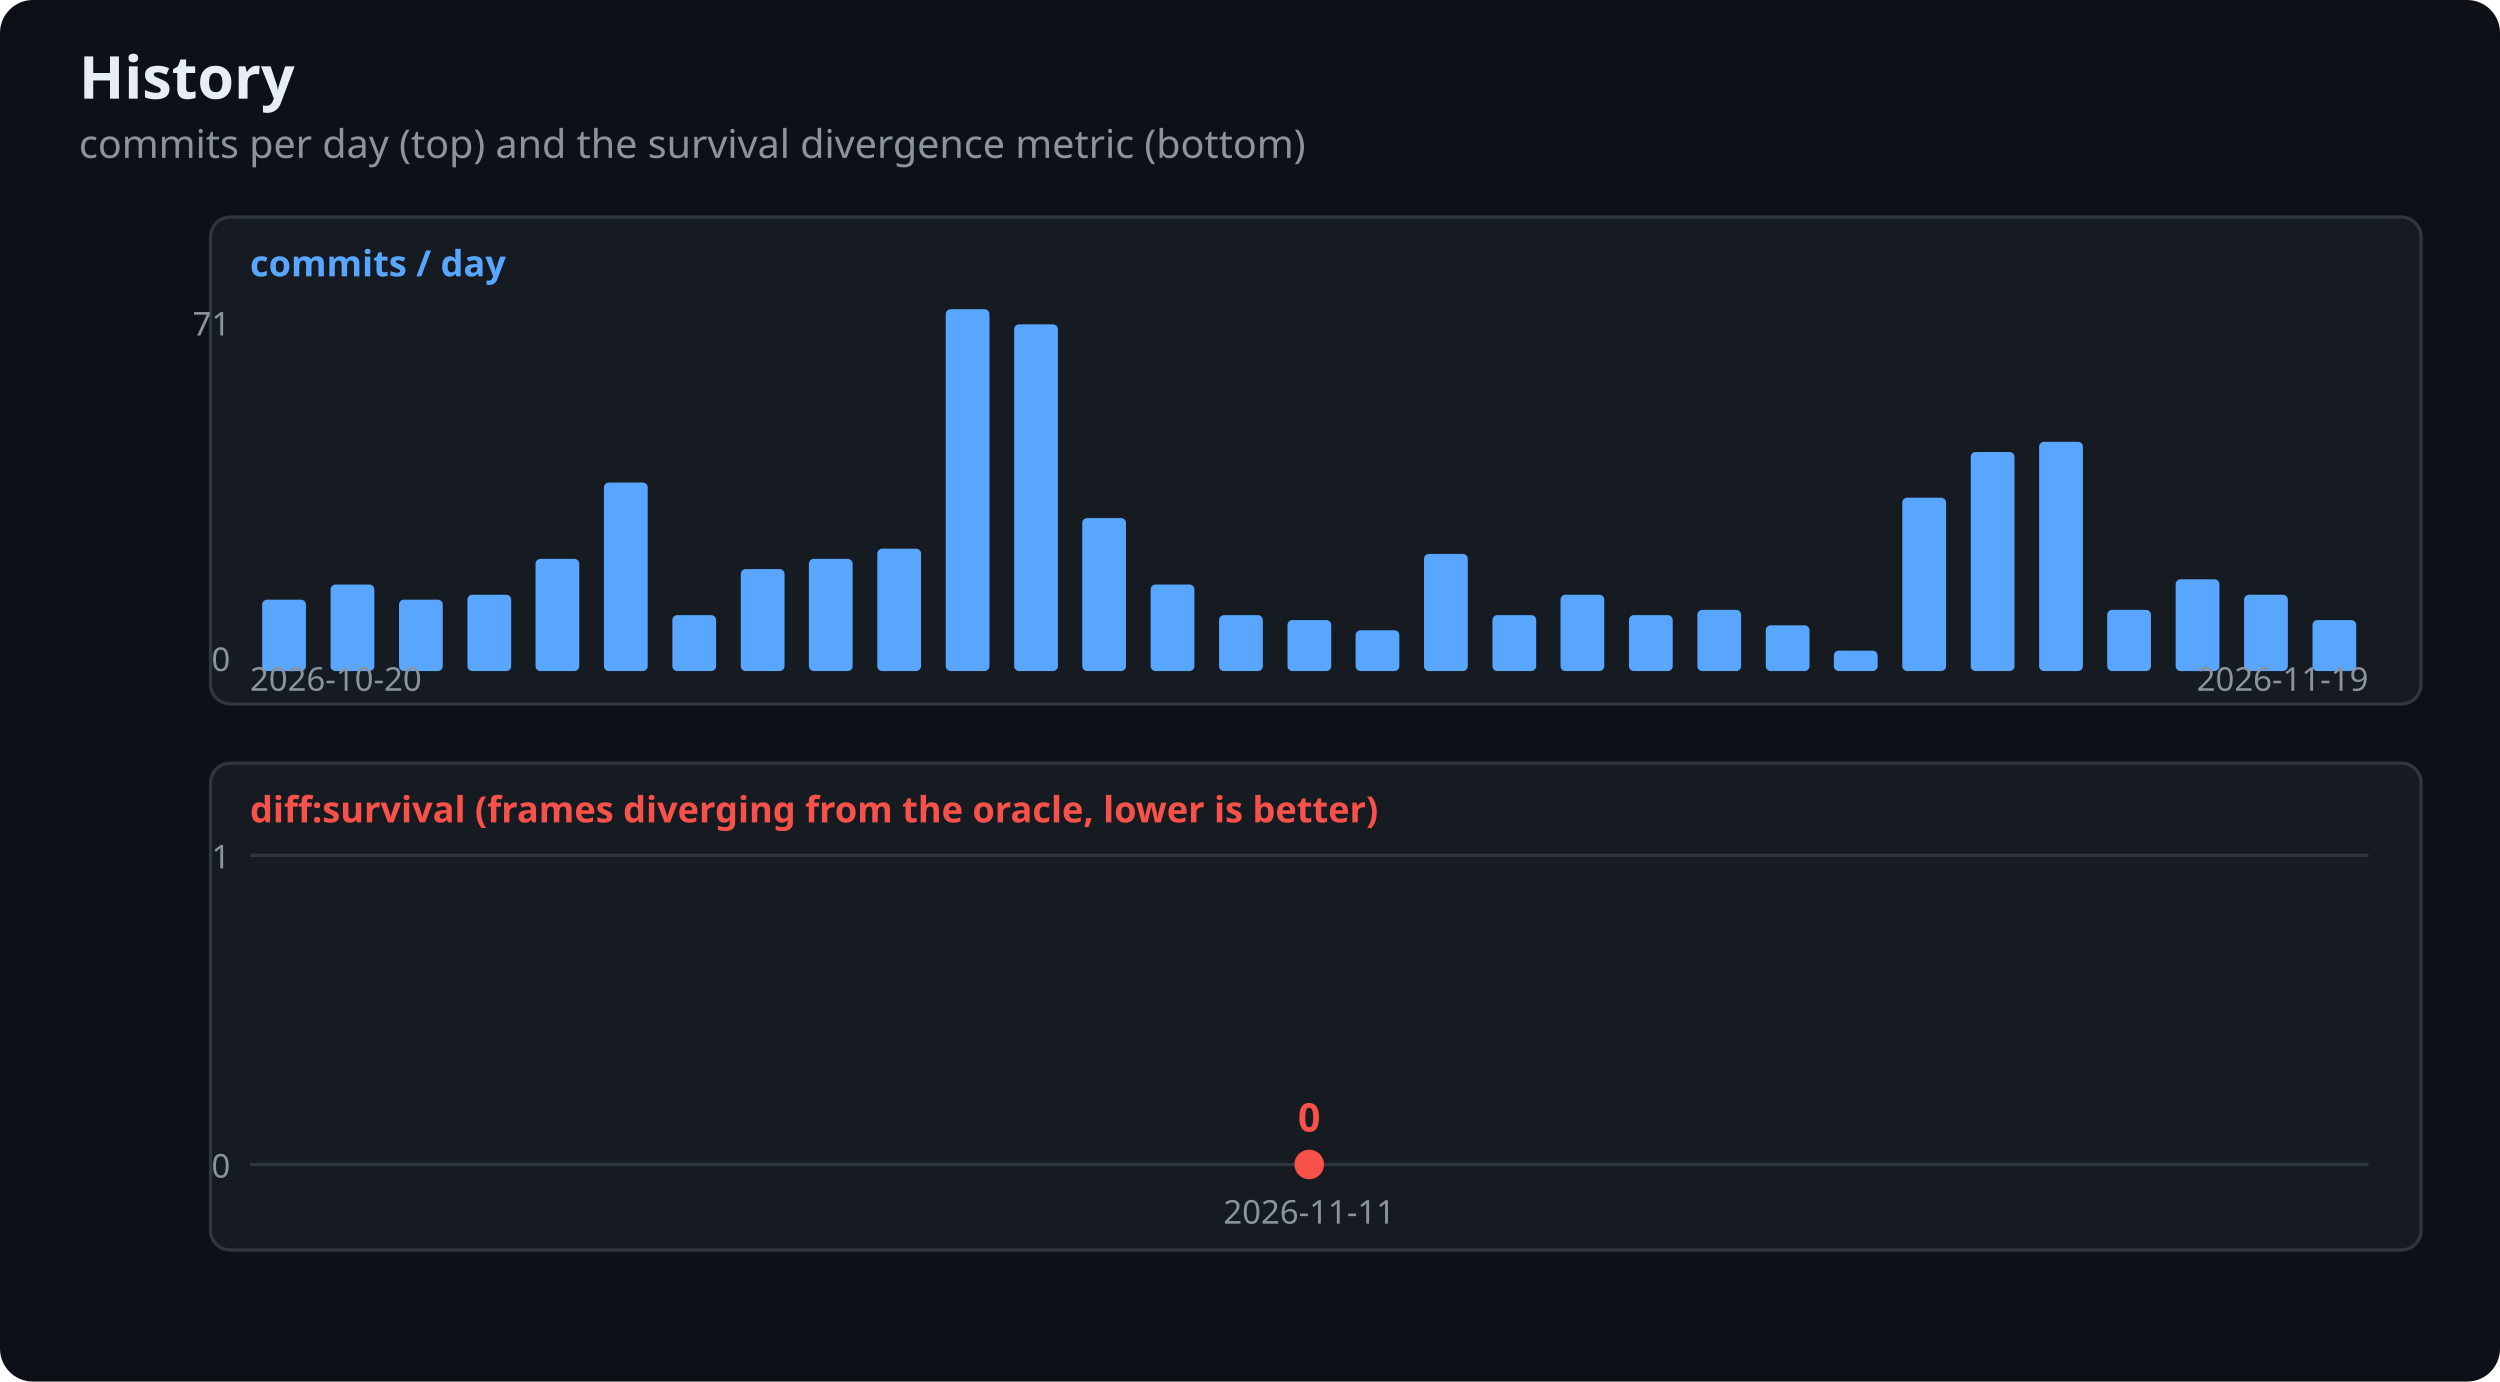
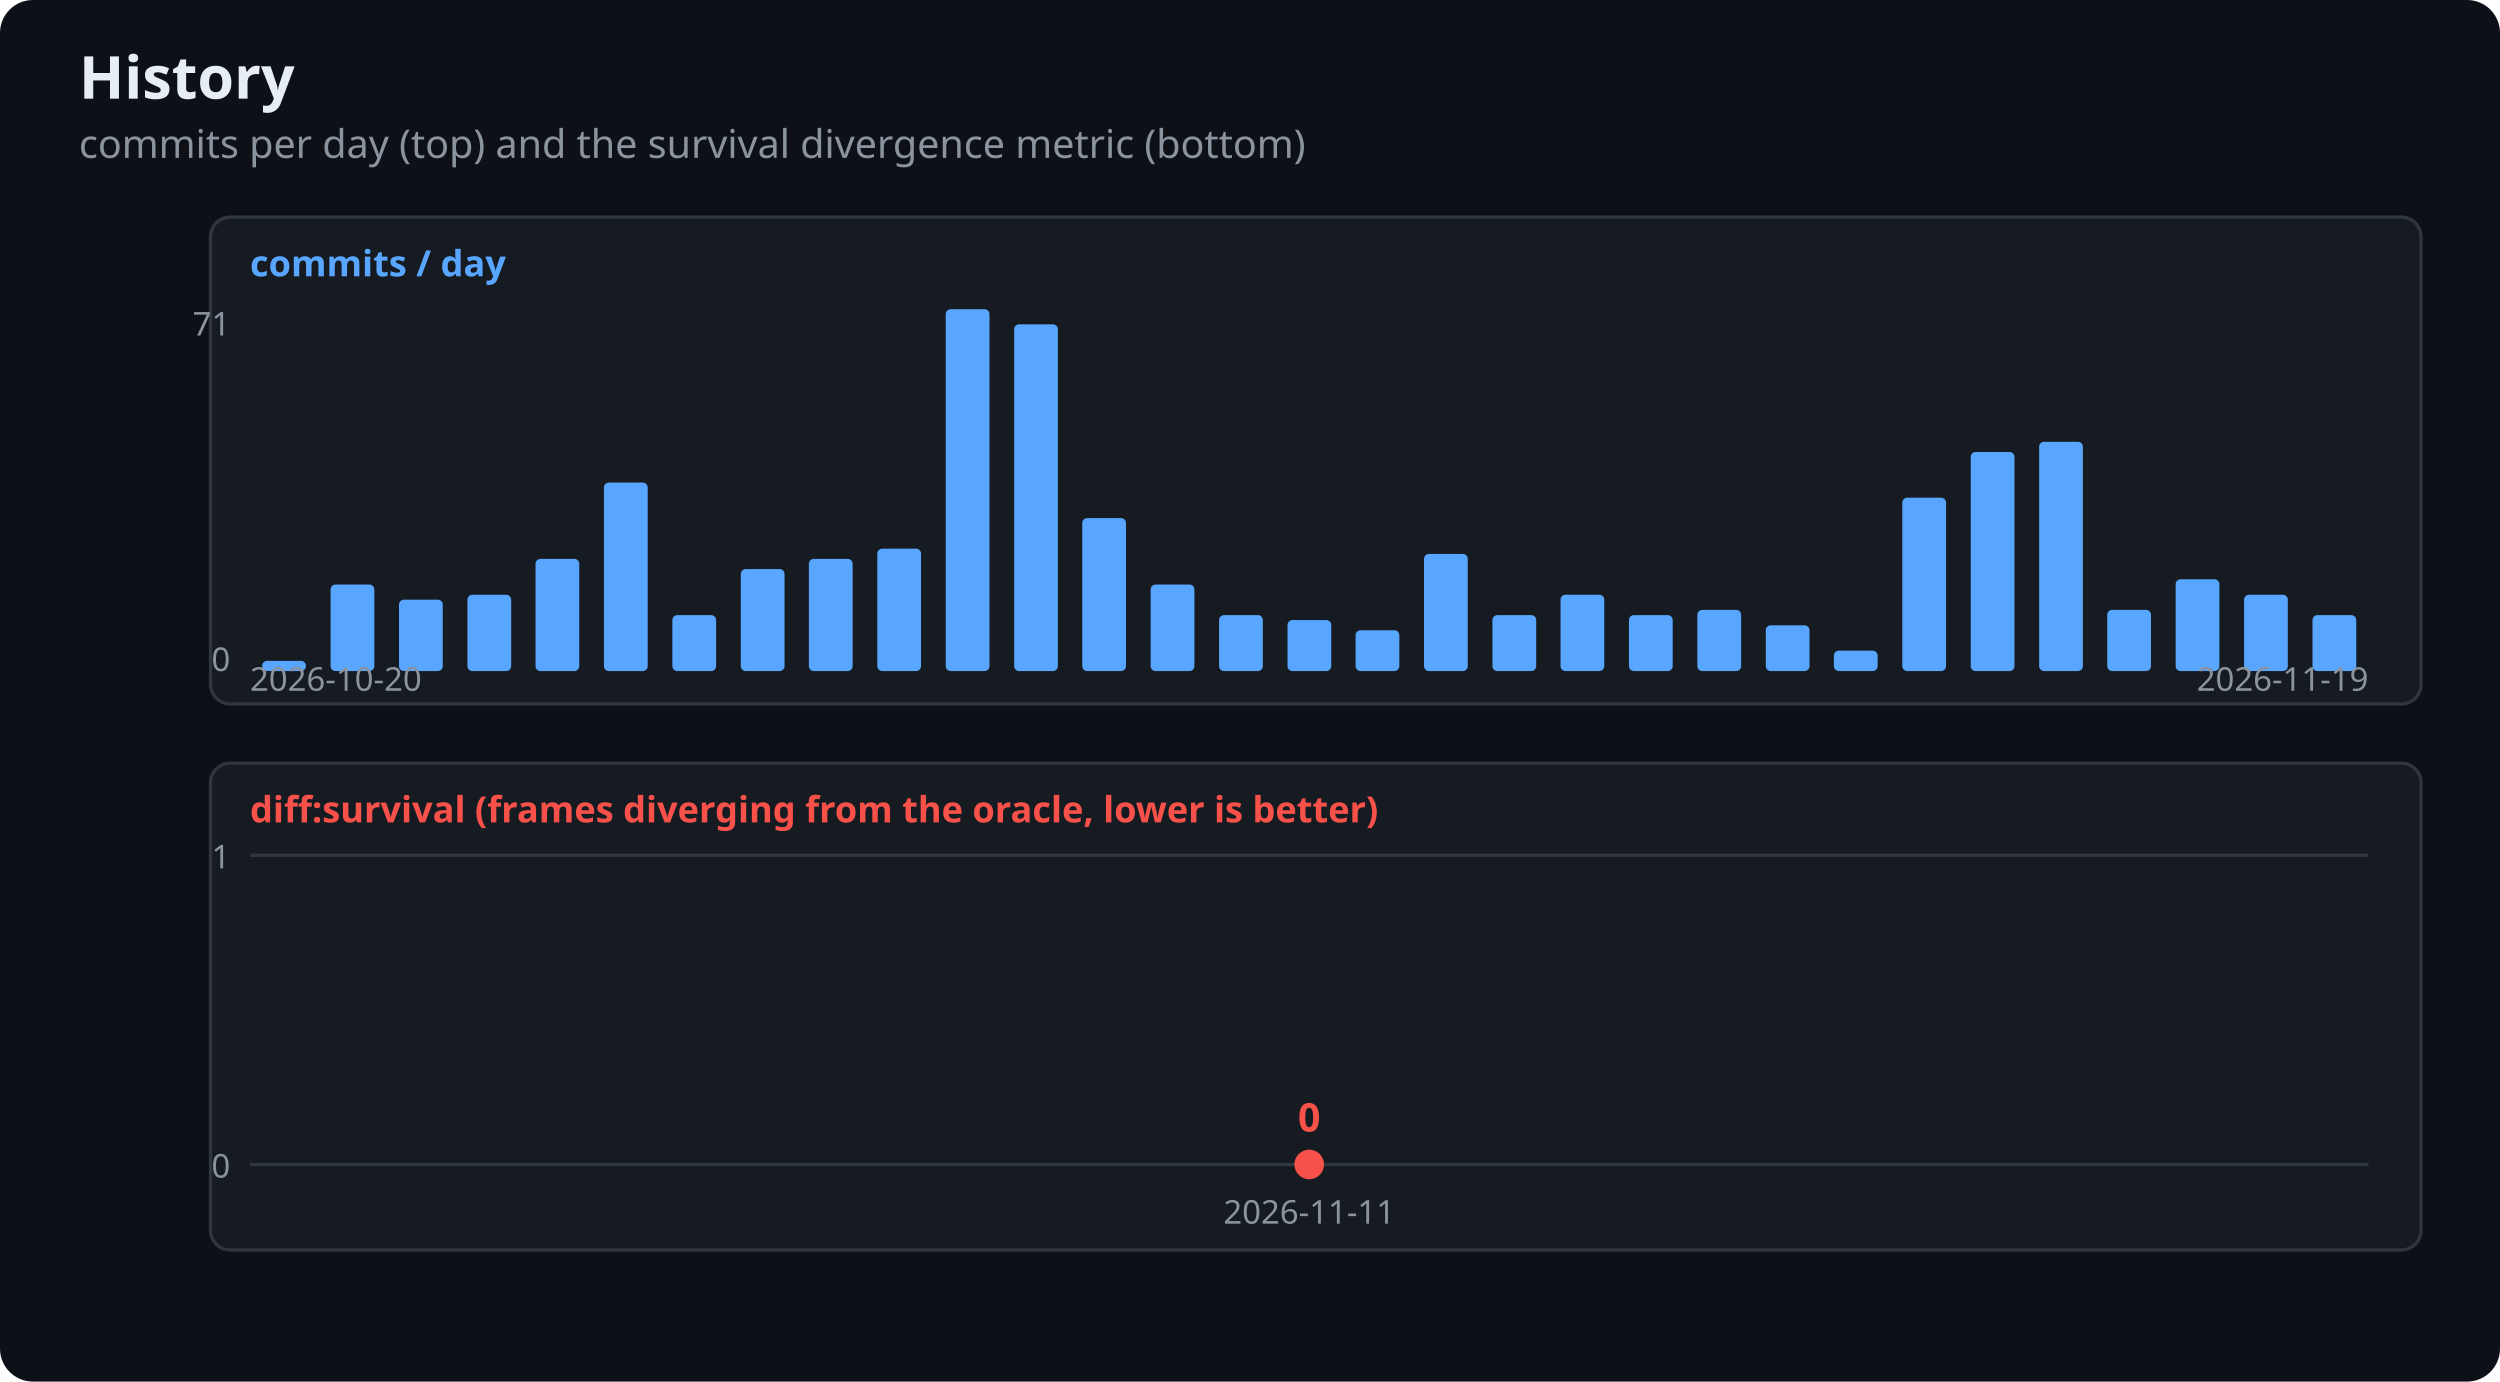
<svg xmlns="http://www.w3.org/2000/svg" width="760" height="420" viewBox="0 0 760 420" font-family="Segoe UI,Ubuntu,sans-serif">
  <rect width="760" height="420" rx="10" fill="#0d1117" />
  <text x="24" y="30" fill="#e6edf3" font-size="18" font-weight="600">History</text>
  <text x="24" y="48" fill="#8b949e" font-size="12">commits per day (top) and the survival divergence metric (bottom)</text>
  <rect x="64" y="66" width="672" height="148" fill="#161b22" stroke="#30363d" rx="6" />
  <text x="76" y="84" fill="#58a6ff" font-size="11" font-weight="600">commits / day</text>
-   <rect x="79.7" y="182.3" width="13.3" height="21.7" fill="#58a6ff" rx="1.5" />
+   <rect x="79.7" y="200.9" width="13.3" height="3.1" fill="#58a6ff" rx="1.5" />
  <rect x="100.5" y="177.7" width="13.3" height="26.3" fill="#58a6ff" rx="1.5" />
  <rect x="121.3" y="182.3" width="13.3" height="21.7" fill="#58a6ff" rx="1.5" />
  <rect x="142.1" y="180.8" width="13.3" height="23.2" fill="#58a6ff" rx="1.5" />
  <rect x="162.8" y="169.9" width="13.3" height="34.1" fill="#58a6ff" rx="1.5" />
  <rect x="183.6" y="146.7" width="13.3" height="57.3" fill="#58a6ff" rx="1.5" />
  <rect x="204.4" y="187.0" width="13.3" height="17.0" fill="#58a6ff" rx="1.5" />
  <rect x="225.2" y="173.0" width="13.3" height="31.0" fill="#58a6ff" rx="1.5" />
  <rect x="245.9" y="169.9" width="13.3" height="34.1" fill="#58a6ff" rx="1.5" />
  <rect x="266.7" y="166.8" width="13.3" height="37.2" fill="#58a6ff" rx="1.5" />
  <rect x="287.5" y="94.0" width="13.3" height="110.0" fill="#58a6ff" rx="1.5" />
  <rect x="308.3" y="98.6" width="13.3" height="105.4" fill="#58a6ff" rx="1.5" />
  <rect x="329.0" y="157.5" width="13.3" height="46.5" fill="#58a6ff" rx="1.5" />
  <rect x="349.8" y="177.7" width="13.3" height="26.3" fill="#58a6ff" rx="1.5" />
  <rect x="370.6" y="187.0" width="13.3" height="17.0" fill="#58a6ff" rx="1.5" />
  <rect x="391.4" y="188.5" width="13.3" height="15.5" fill="#58a6ff" rx="1.5" />
  <rect x="412.1" y="191.6" width="13.3" height="12.4" fill="#58a6ff" rx="1.5" />
  <rect x="432.9" y="168.4" width="13.3" height="35.6" fill="#58a6ff" rx="1.5" />
  <rect x="453.7" y="187.0" width="13.3" height="17.0" fill="#58a6ff" rx="1.5" />
  <rect x="474.4" y="180.8" width="13.3" height="23.2" fill="#58a6ff" rx="1.5" />
  <rect x="495.2" y="187.0" width="13.3" height="17.0" fill="#58a6ff" rx="1.5" />
  <rect x="516.0" y="185.4" width="13.3" height="18.6" fill="#58a6ff" rx="1.5" />
  <rect x="536.8" y="190.1" width="13.3" height="13.9" fill="#58a6ff" rx="1.5" />
  <rect x="557.5" y="197.8" width="13.3" height="6.2" fill="#58a6ff" rx="1.5" />
  <rect x="578.3" y="151.3" width="13.3" height="52.7" fill="#58a6ff" rx="1.5" />
  <rect x="599.1" y="137.4" width="13.3" height="66.6" fill="#58a6ff" rx="1.5" />
  <rect x="619.9" y="134.3" width="13.3" height="69.7" fill="#58a6ff" rx="1.5" />
  <rect x="640.6" y="185.4" width="13.3" height="18.6" fill="#58a6ff" rx="1.5" />
  <rect x="661.4" y="176.1" width="13.3" height="27.9" fill="#58a6ff" rx="1.5" />
  <rect x="682.2" y="180.8" width="13.3" height="23.2" fill="#58a6ff" rx="1.5" />
-   <rect x="703.0" y="188.5" width="13.3" height="15.5" fill="#58a6ff" rx="1.5" />
+   <rect x="703.0" y="187.0" width="13.3" height="17.0" fill="#58a6ff" rx="1.5" />
  <text x="70" y="102" fill="#8b949e" font-size="10" text-anchor="end">71</text>
  <text x="70" y="204" fill="#8b949e" font-size="10" text-anchor="end">0</text>
  <text x="76" y="210" fill="#8b949e" font-size="10">2026-10-20</text>
  <text x="720" y="210" fill="#8b949e" font-size="10" text-anchor="end">2026-11-19</text>
  <rect x="64" y="232" width="672" height="148" fill="#161b22" stroke="#30363d" rx="6" />
  <text x="76" y="250" fill="#f85149" font-size="11" font-weight="600">diff:survival (frames diverging from the oracle, lower is better)</text>
  <line x1="76" y1="354.0" x2="720" y2="354.0" stroke="#30363d" stroke-width="1" />
  <text x="70" y="358.0" fill="#8b949e" font-size="10" text-anchor="end">0</text>
  <line x1="76" y1="260.0" x2="720" y2="260.0" stroke="#30363d" stroke-width="1" />
  <text x="70" y="264.0" fill="#8b949e" font-size="10" text-anchor="end">1</text>
  <circle cx="398.0" cy="354.0" r="4.5" fill="#f85149" />
  <text x="398.0" y="344.0" fill="#f85149" font-size="12" font-weight="600" text-anchor="middle">0</text>
  <text x="398.0" y="372" fill="#8b949e" font-size="10" text-anchor="middle">2026-11-11</text>
</svg>
